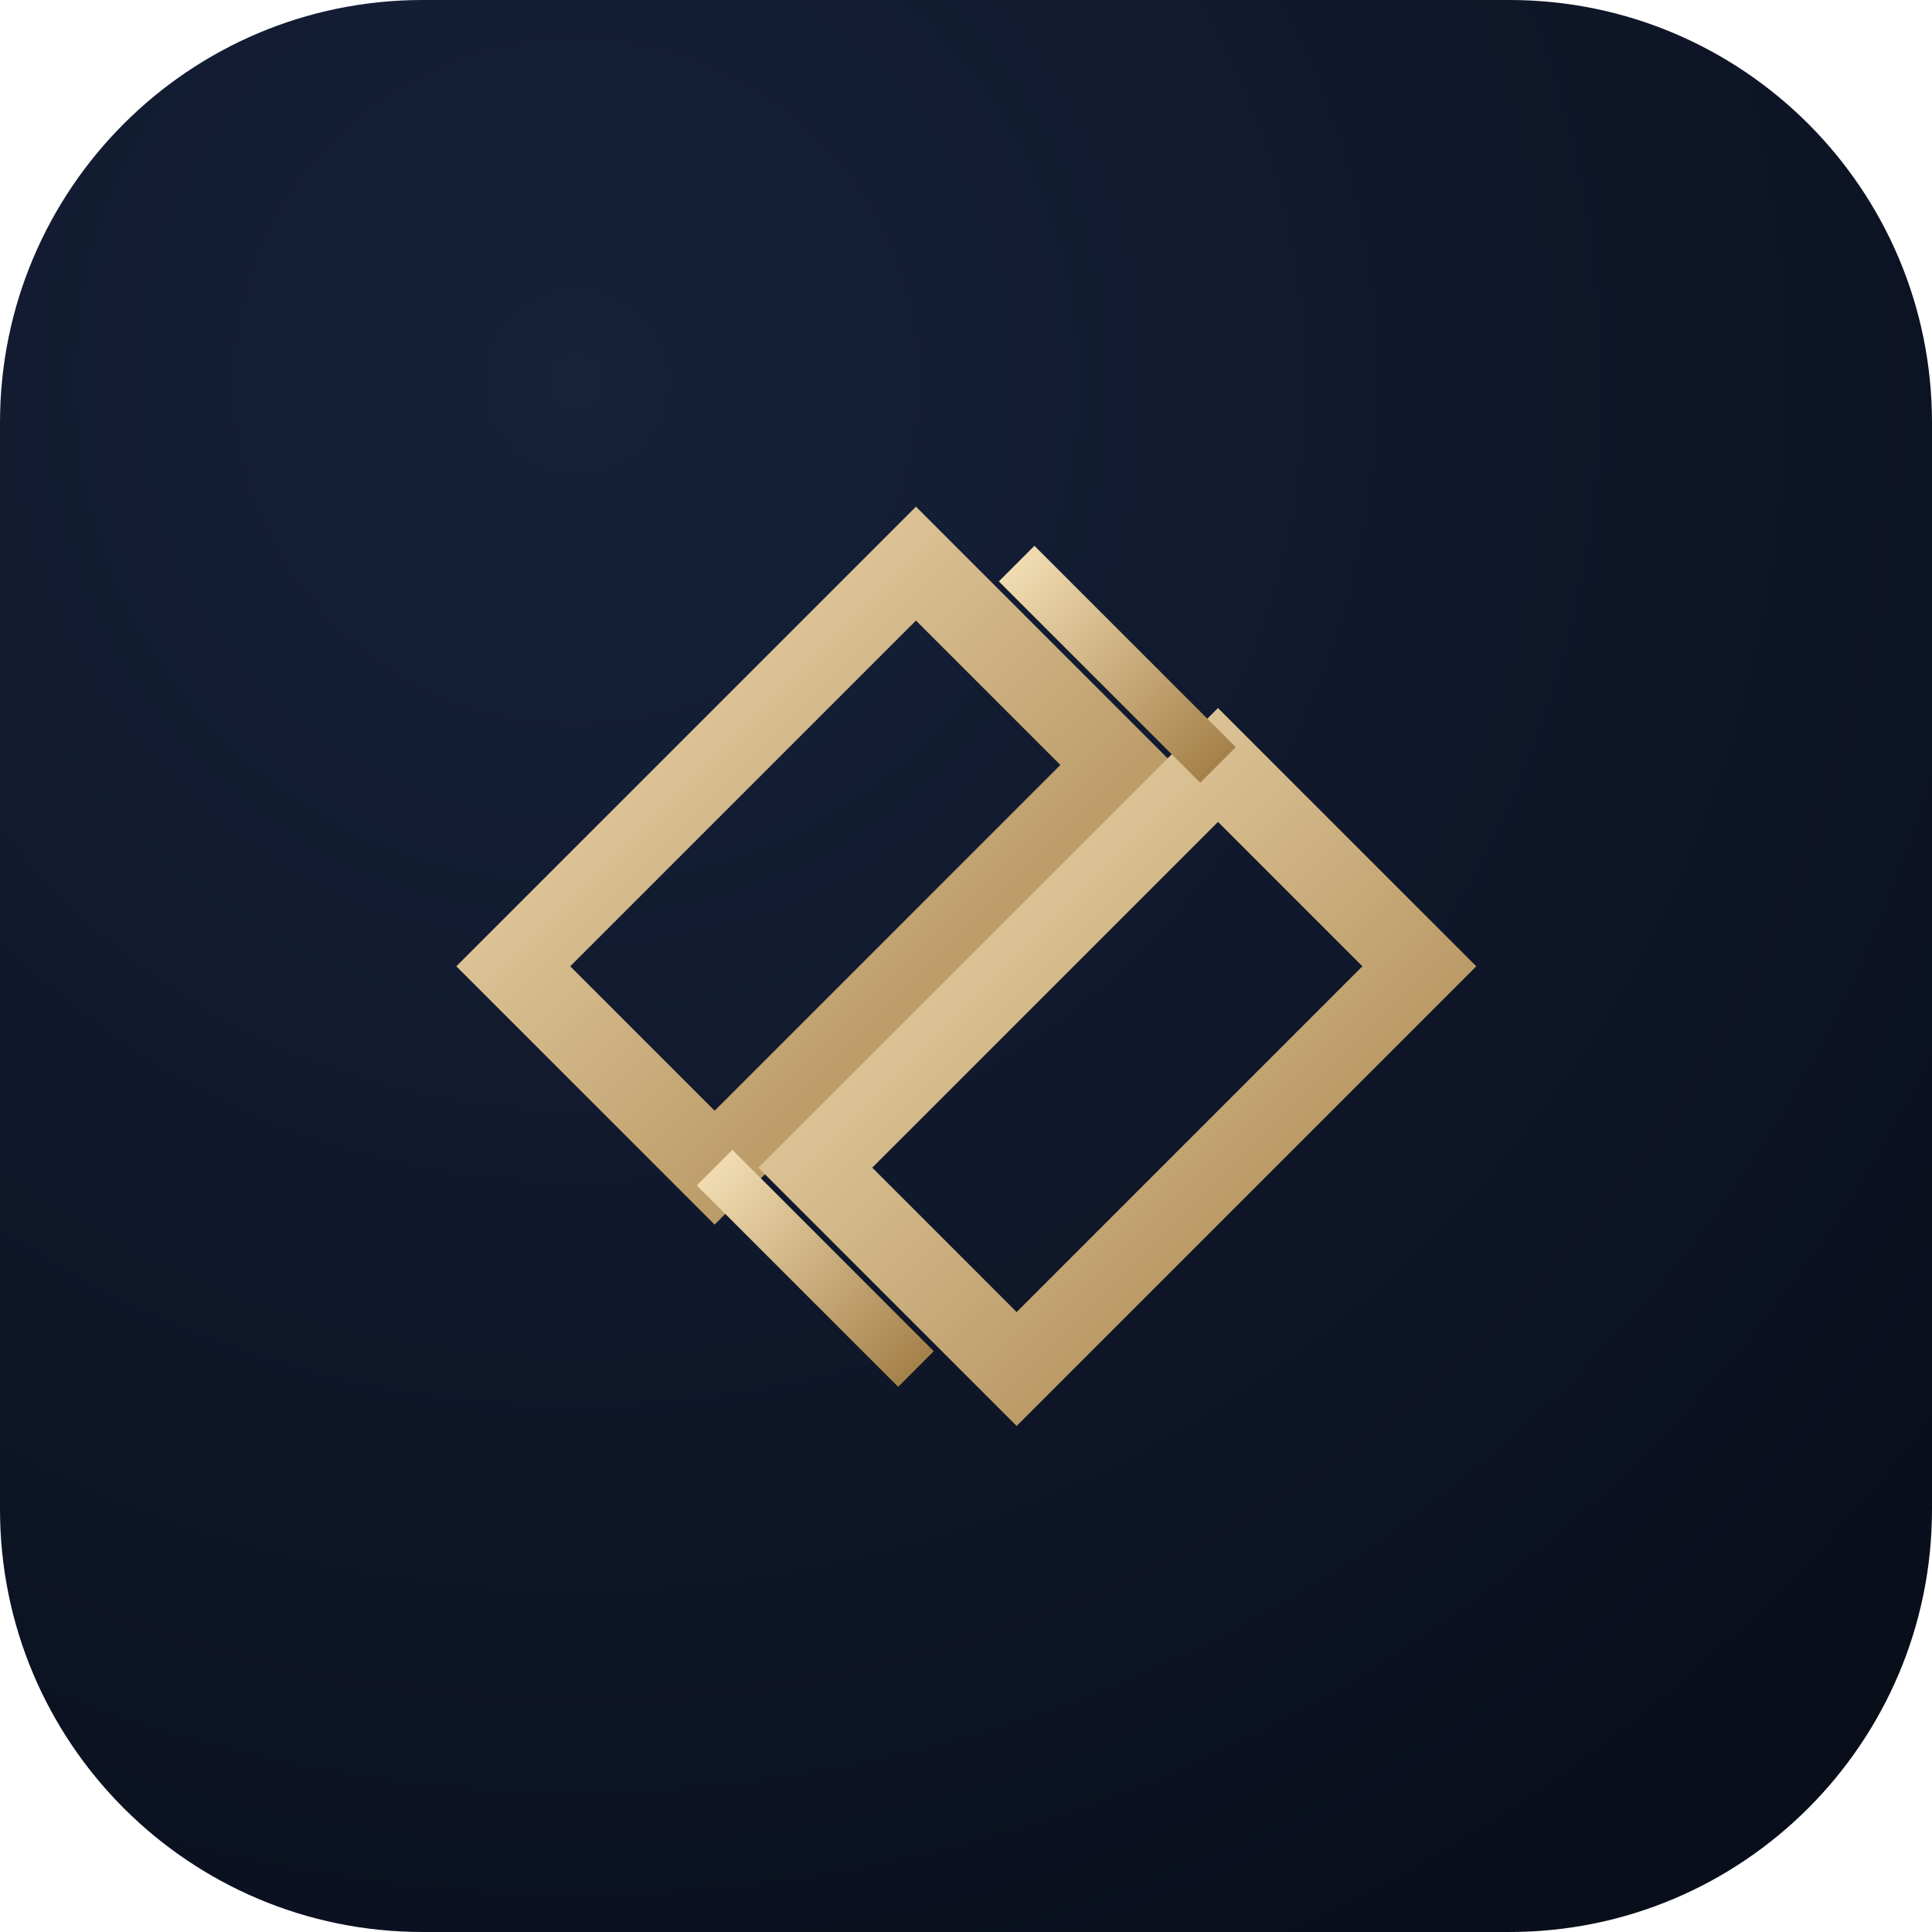
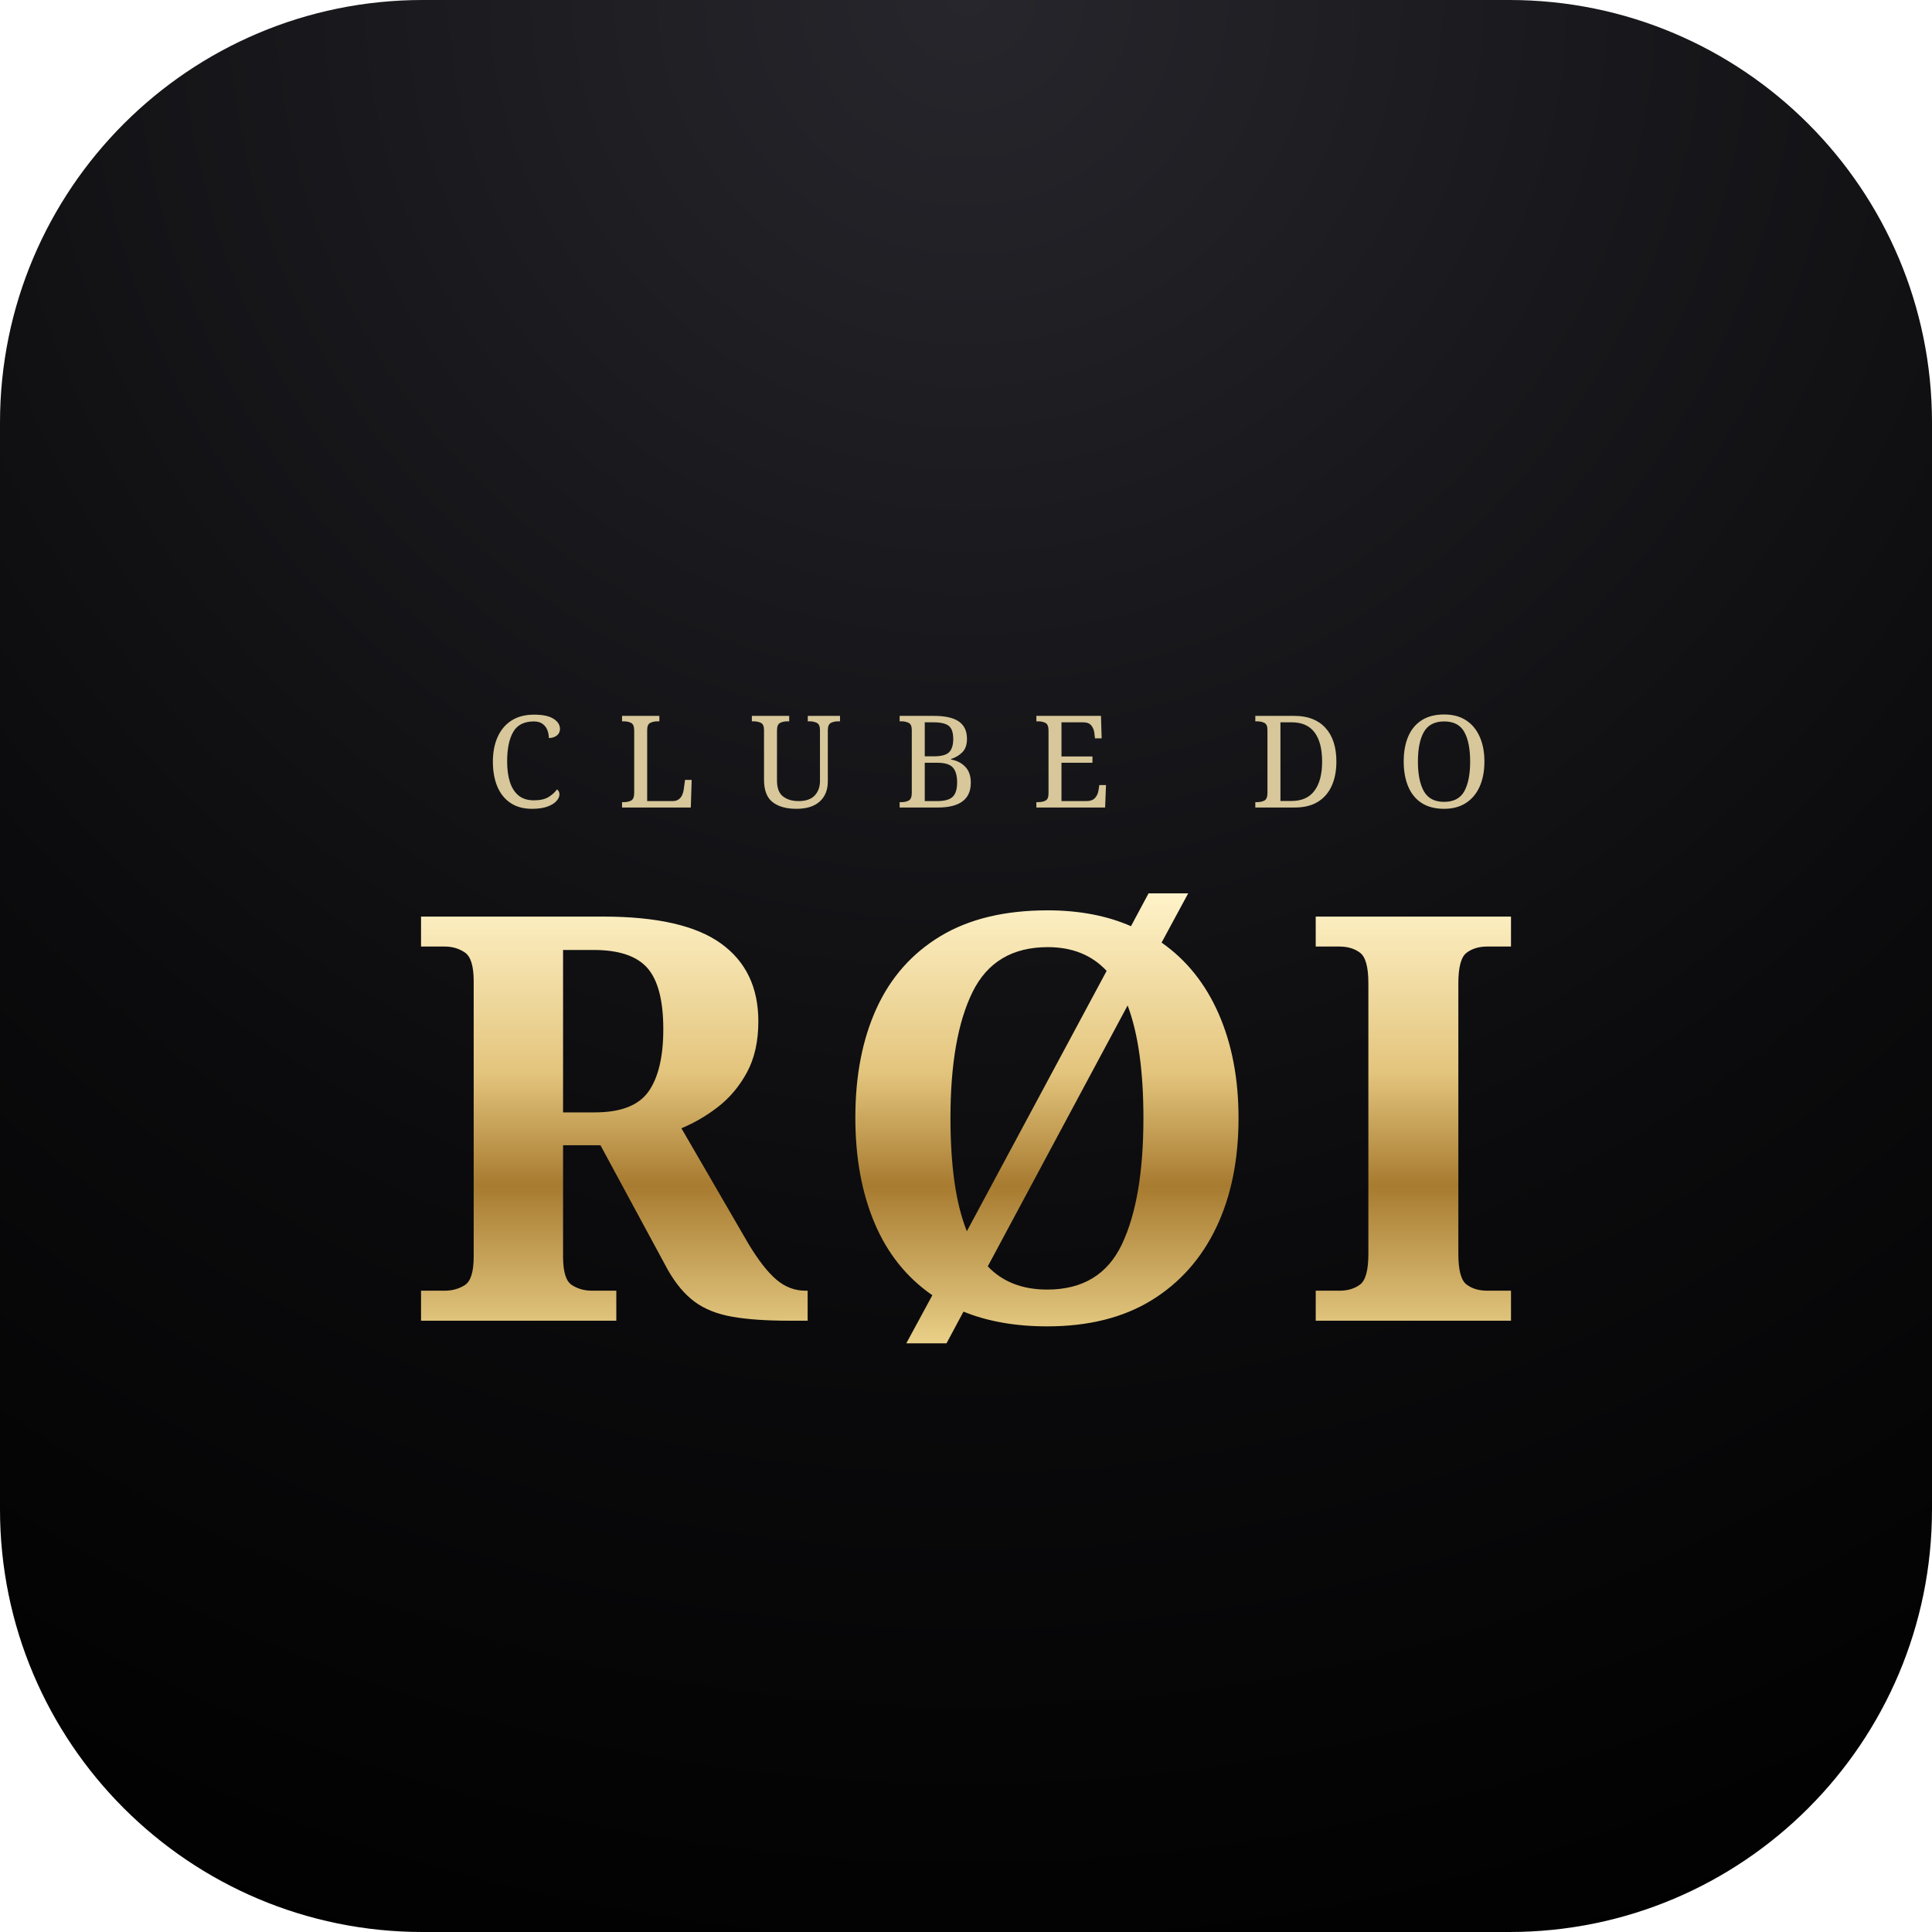
<svg xmlns="http://www.w3.org/2000/svg" viewBox="0 0 512 512">
  <defs>
-     <linearGradient id="g" x1="0" y1="0" x2="1" y2="1">
-       <stop offset="0" stop-color="#f1dcb2" />
-       <stop offset="1" stop-color="#a5814a" />
+     <radialGradient id="b" cx=".5" cy="0" r="1.1">
+       <stop offset="0" stop-color="#26262c" />
+       <stop offset=".6" stop-color="#0b0b0d" />
+       <stop offset="1" stop-color="#000" />
+     </radialGradient>
+     <linearGradient id="g" x1="0" y1="0" x2="0" y2="1">
+       <stop offset="0" stop-color="#fff3c9" />
+       <stop offset=".4" stop-color="#e3c47c" />
+       <stop offset=".65" stop-color="#a77b30" />
+       <stop offset="1" stop-color="#e9cf88" />
    </linearGradient>
-     <radialGradient id="b" cx=".3" cy=".2" r="1">
-       <stop offset="0" stop-color="#16213a" />
-       <stop offset="1" stop-color="#080d19" />
-     </radialGradient>
  </defs>
  <rect width="512" height="512" rx="112" fill="url(#b)" />
-   <g transform="translate(96 96) scale(6.67)" fill="none" stroke="url(#g)" stroke-width="3.2">
-     <path d="M6 24 22 8l8 8-16 16z" />
-     <path d="M42 24 26 40l-8-8 16-16z" />
-     <path d="M14 32 22 40" stroke-width="2" />
-     <path d="M34 16 26 8" stroke-width="2" />
-   </g>
+   <text x="262" y="214" text-anchor="middle" font-family="Cinzel, Georgia, serif" font-size="34" letter-spacing="14" fill="#d7c79a">CLUBE DO</text>
+   <text x="256" y="350" text-anchor="middle" font-family="Cinzel, Georgia, serif" font-size="150" font-weight="600" letter-spacing="8" fill="url(#g)">RØI</text>
</svg>
